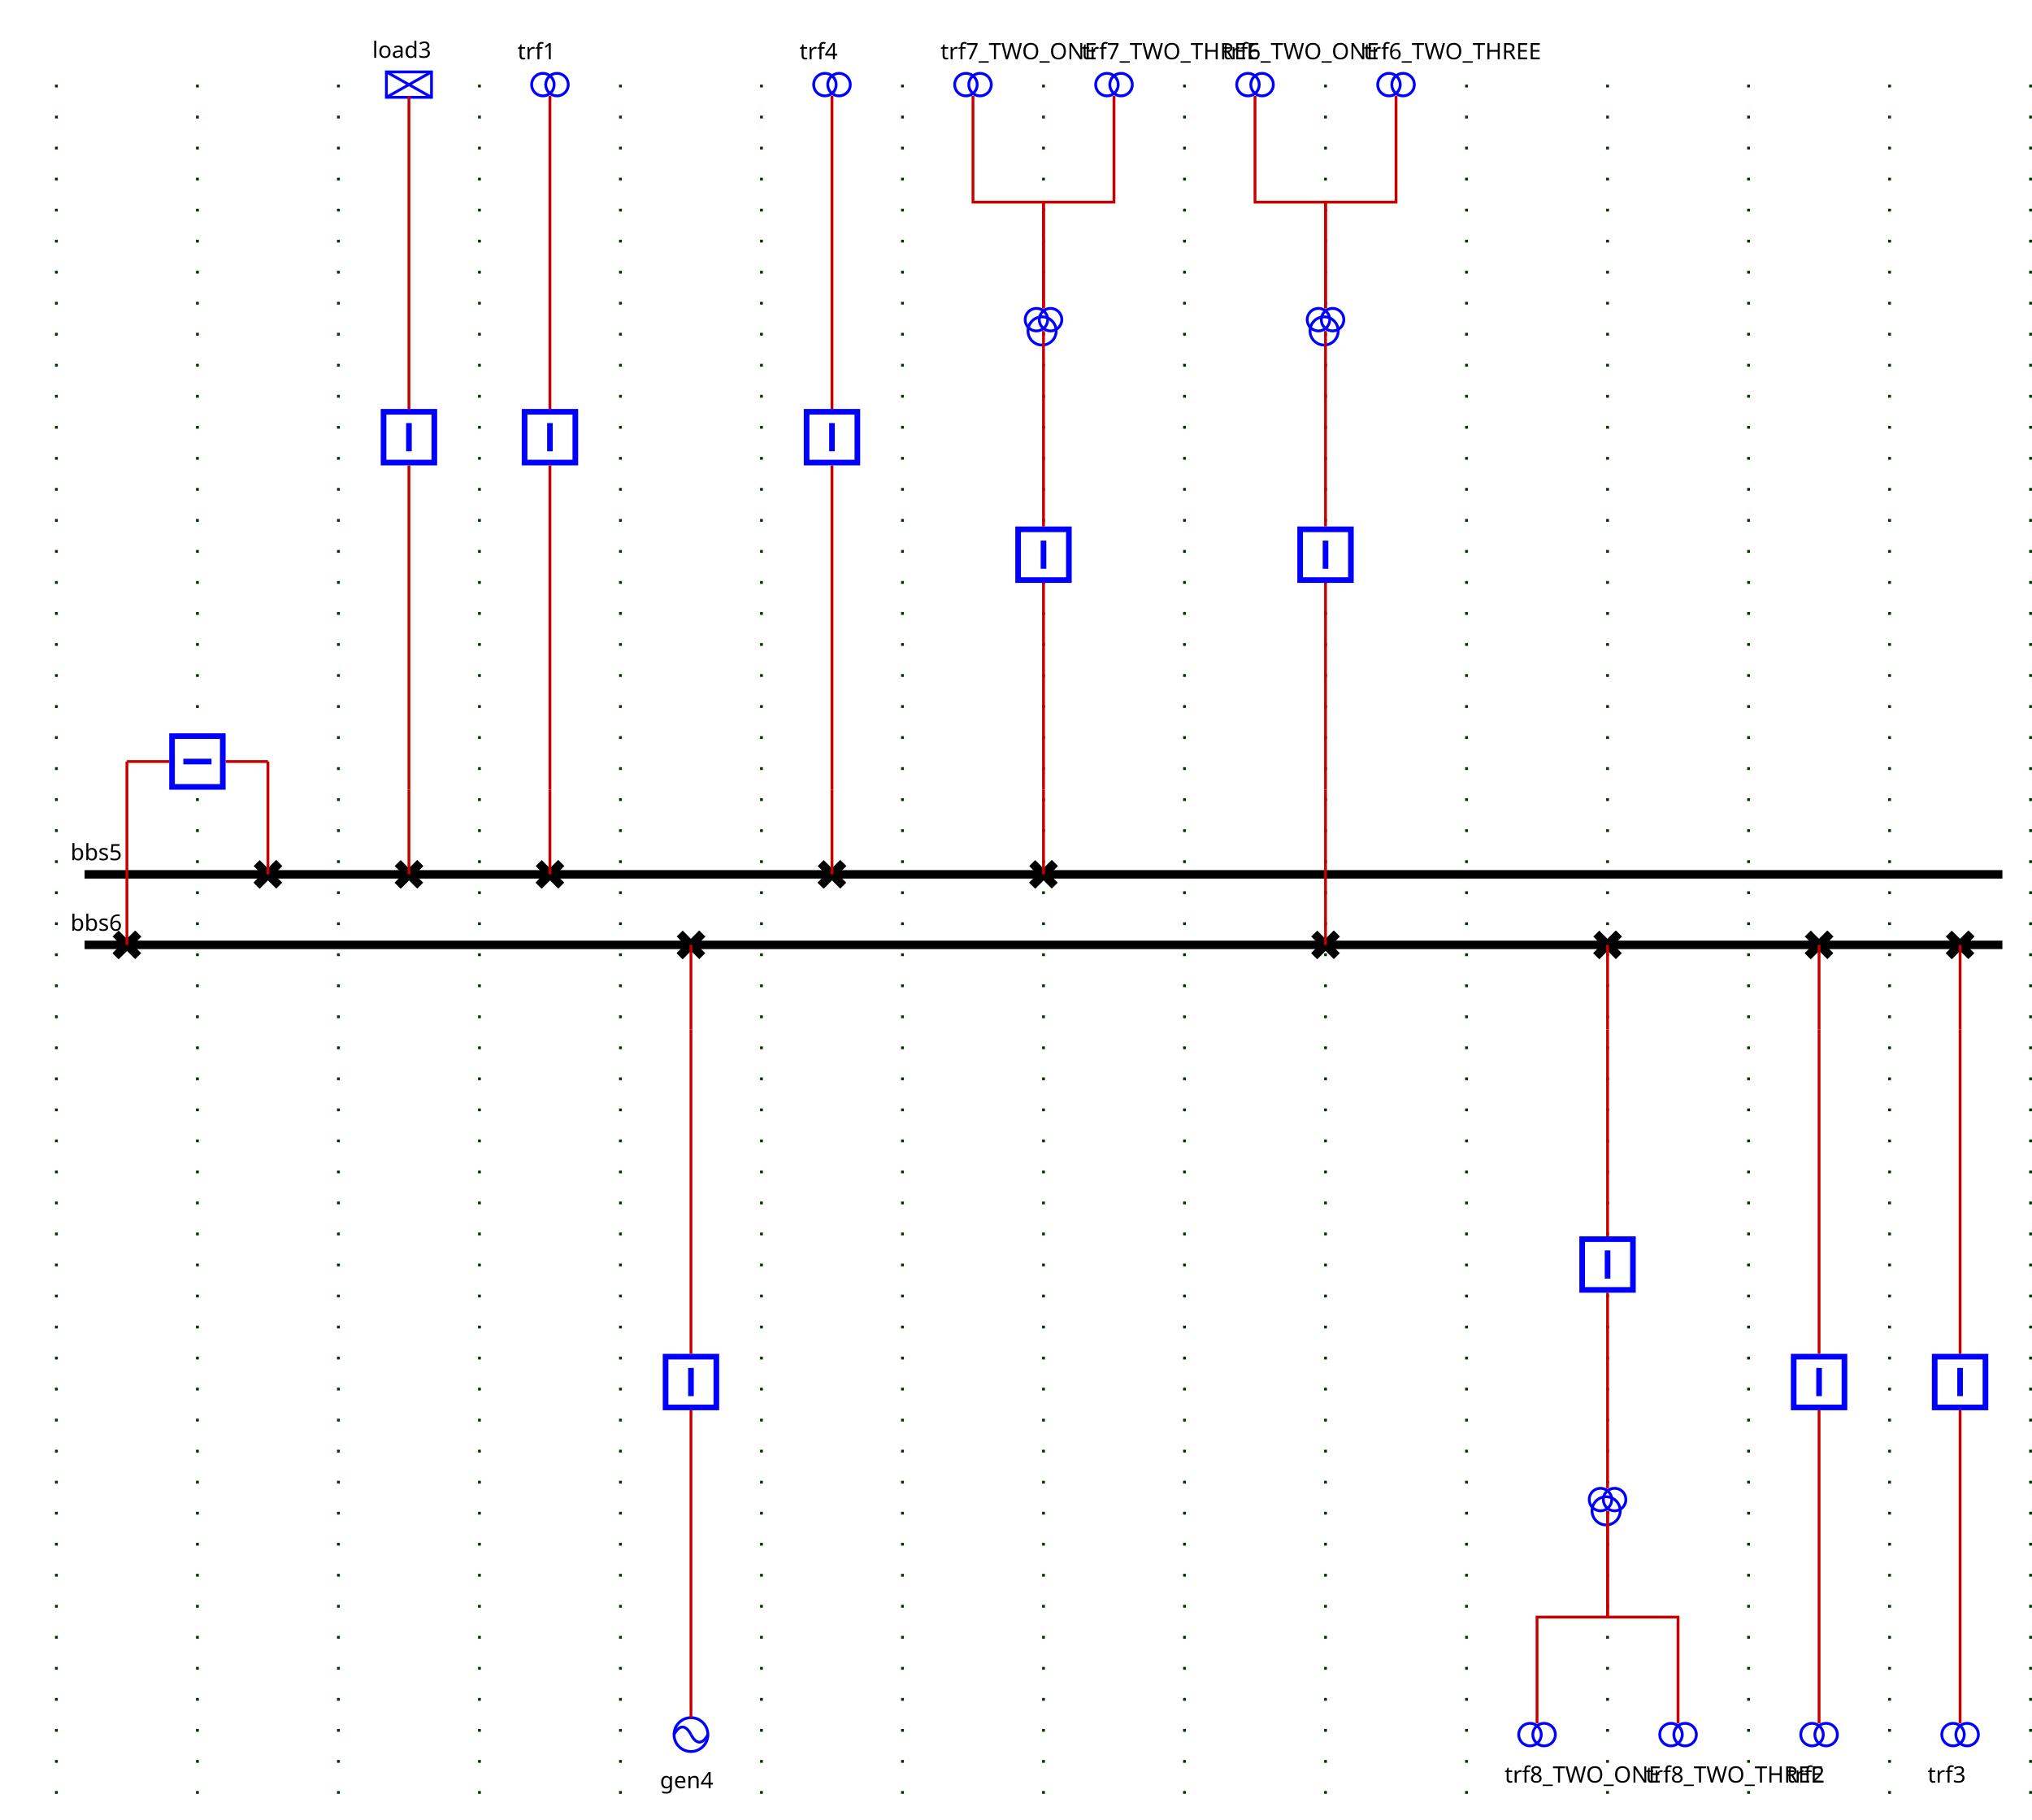
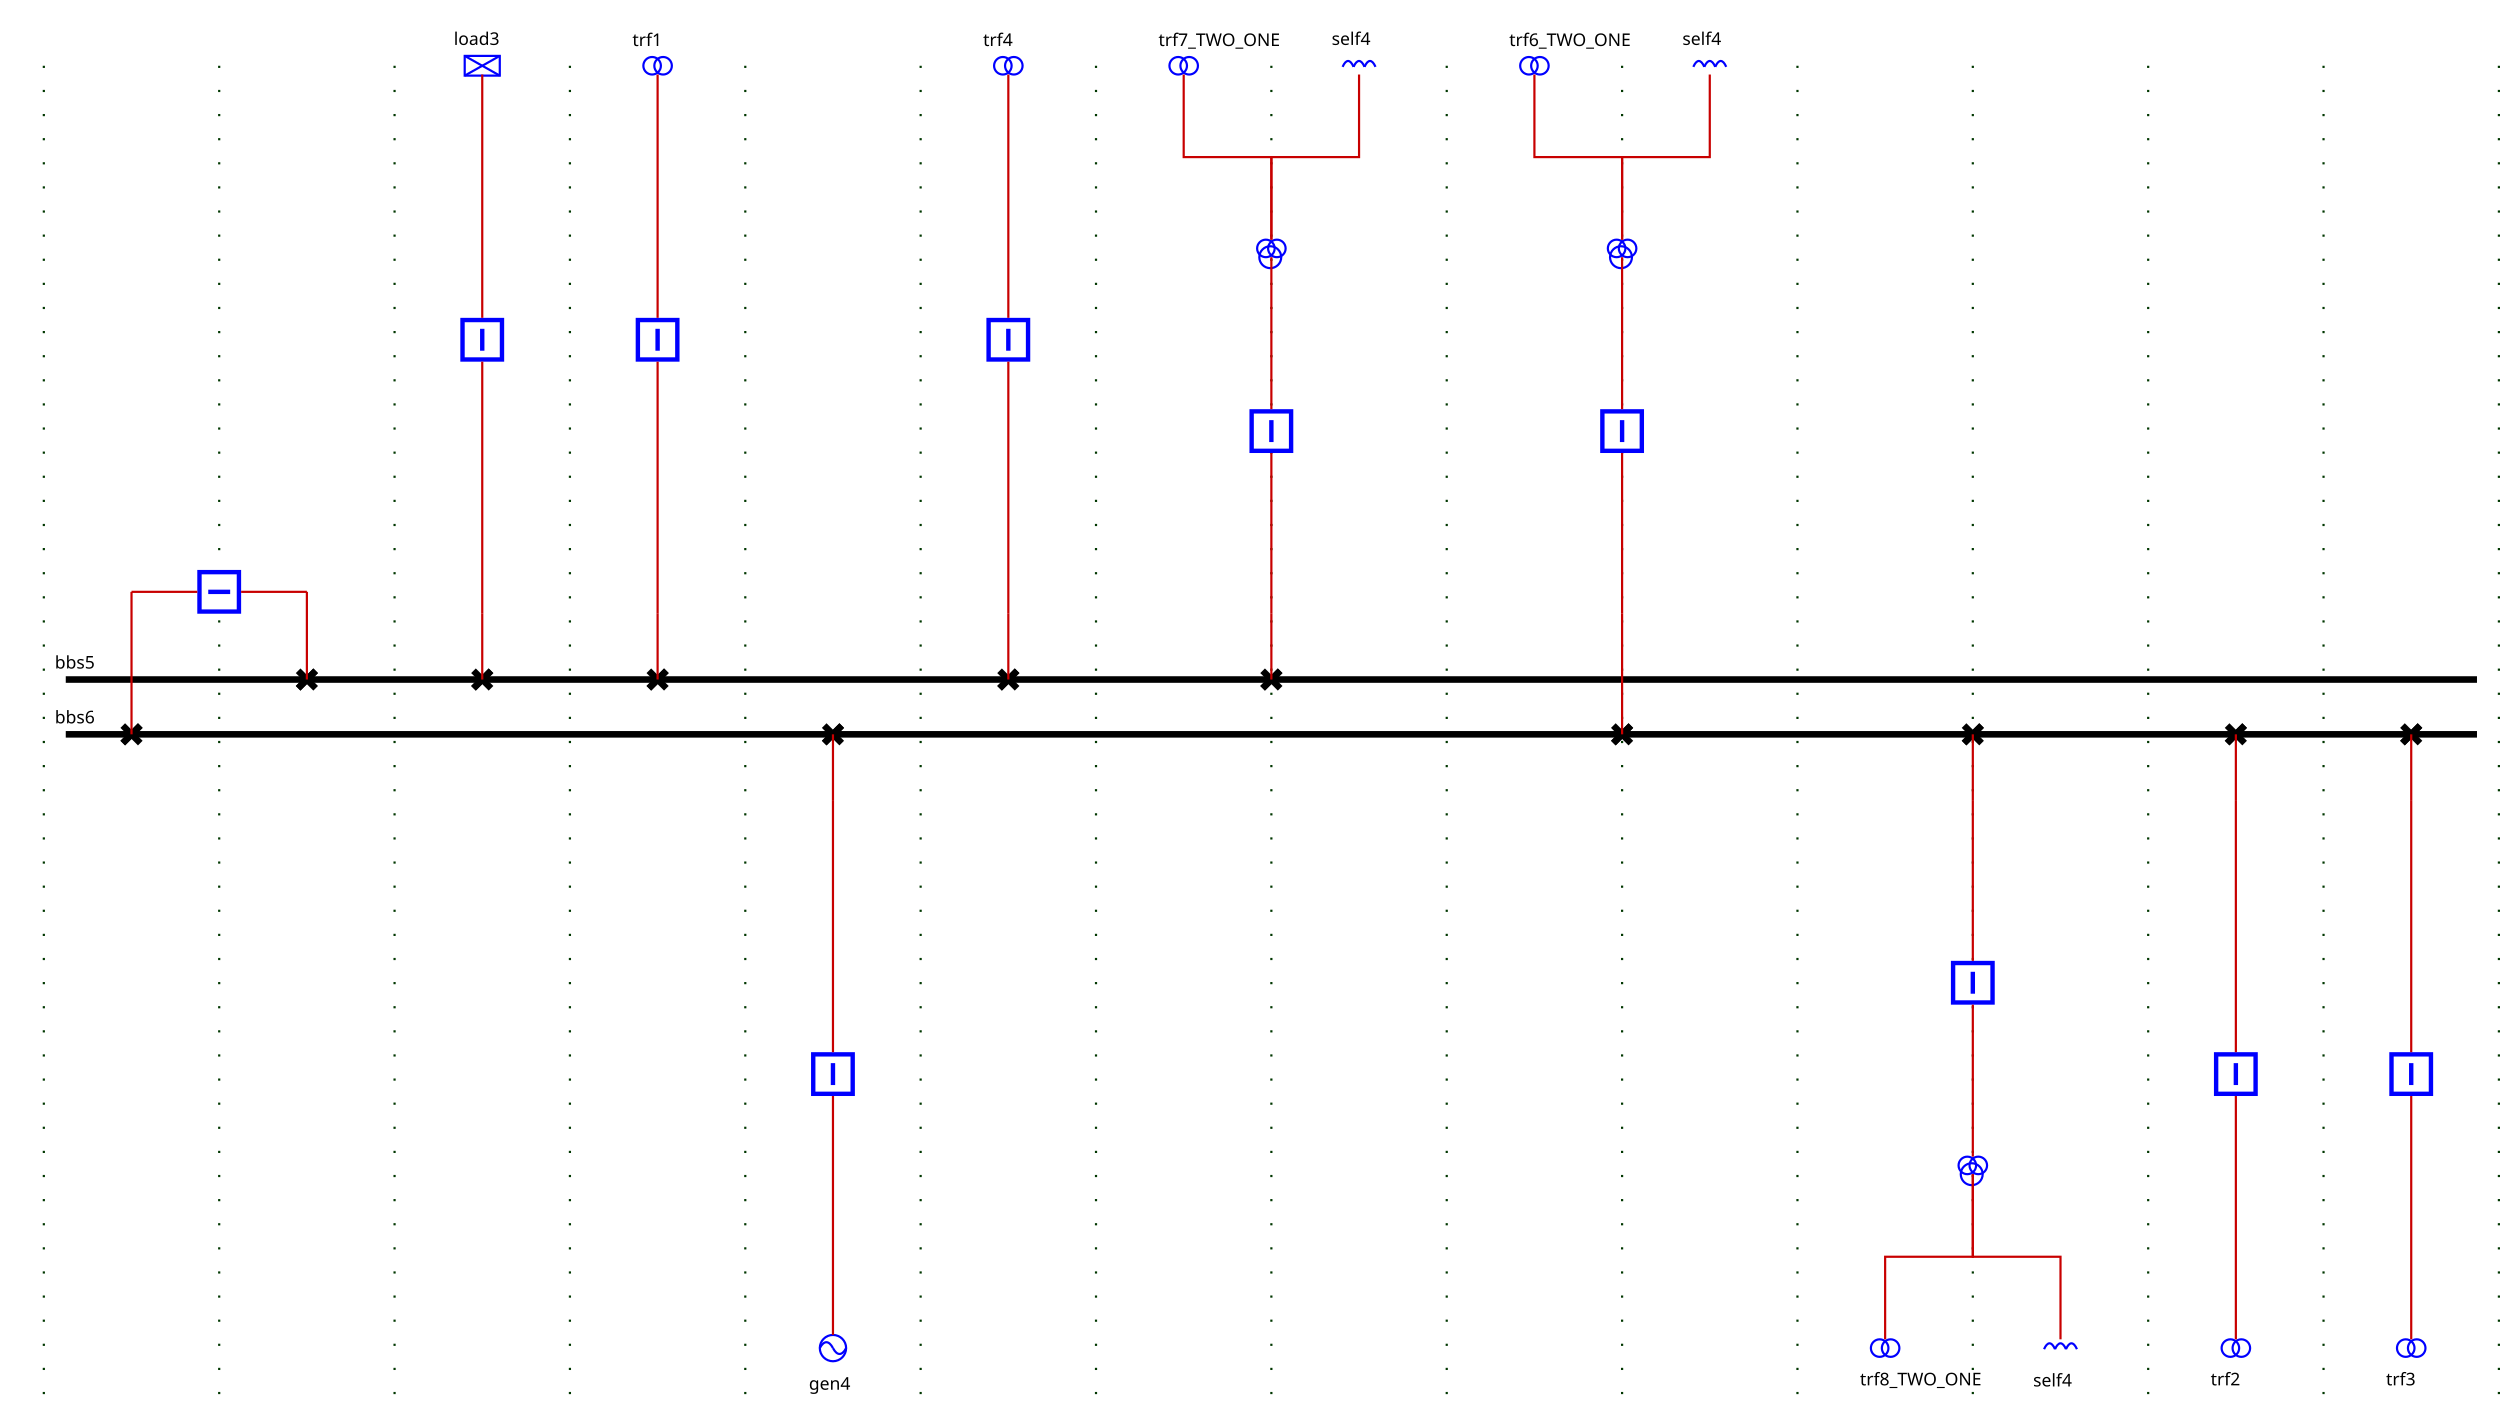
<svg xmlns="http://www.w3.org/2000/svg">
  <style>.substation-diagram {fill:rgb(255,255,255);stroke-width:1;fill-opacity:0;}.wire_vl2 {stroke:rgb(200,0,0);stroke-width:1;}.grid {stroke:rgb(0,55,0);stroke-width:1;stroke-dasharray:1,10;}.bus_vl2 {stroke:rgb(0,0,0);stroke-width:3;}.component-label {fill:black;color:black;stroke:none;fill-opacity:1;}.BUSBAR_SECTION{stroke:rgb(0,0,255);}

.BREAKER {
	stroke:rgb(0,0,255);
    stroke-width:2;
    fill-opacity:1;
}

.DISCONNECTOR {
    stroke:rgb(0,0,0);
    stroke-width:3
}
.GENERATOR{stroke:rgb(0,0,255);}
.LINE{stroke:rgb(0,0,255);}
.LOAD{stroke:rgb(0,0,255);}
.LOAD_BREAK_SWITCH{stroke:rgb(0,0,255);}
.NODE {stroke:rgb(0,0,0);fill:rgb(0,0,0);fill-opacity:1;}
.CAPACITOR{stroke:rgb(0,0,255);}
.INDUCTOR{stroke:rgb(0,0,255);}
.STATIC_VAR_COMPENSATOR{stroke:rgb(0,0,255);}
#path5227 { stroke-width:0.4; stroke-linecap:butt;stroke-linejoin:miter;stroke-miterlimit:1.4;}
#path5229 {stroke-width:0.4;stroke-linecap:butt;stroke-linejoin:miter;stroke-miterlimit:4;}
#path5231 {stroke-width:0.4;stroke-linecap:butt;stroke-linejoin:miter;stroke-miterlimit:4;}
.TWO_WINDINGS_TRANSFORMER{stroke:rgb(0,0,255);}
.THREE_WINDINGS_TRANSFORMER{stroke:rgb(0,0,255);}
.VSC_CONVERTER_STATION {stroke:rgb(0,0,255);font-size:7.431px;line-height:1.25;font-family:sans-serif;-inkscape-font-specification:'sans-serif, Normal';font-variant-ligatures:normal;font-variant-caps:normal;font-variant-numeric:normal;font-feature-settings:normal;text-align:start;letter-spacing:0px;word-spacing:0px;writing-mode:lr-tb;text-anchor:start;stroke-miterlimit:4;}
.DANGLING_LINE {stroke:rgb(0,0,0);stroke-width:2;}
.PHASE_SHIFT_TRANSFORMER {stroke:rgb(0,0,255);stroke-linecap:butt;stroke-linejoin:miter;stroke-miterlimit:4;}
.dscpl1 .open { visibility: hidden;}.dscpl1 .closed { visibility: visible;}.ddcpl1 .open { visibility: hidden;}.ddcpl1 .closed { visibility: visible;}.dscpl2 .open { visibility: hidden;}.dscpl2 .closed { visibility: visible;}.dload3 .open { visibility: hidden;}.dload3 .closed { visibility: visible;}.bload3 .open { visibility: hidden;}.bload3 .closed { visibility: visible;}.dgen4 .open { visibility: hidden;}.dgen4 .closed { visibility: visible;}.bgen4 .open { visibility: hidden;}.bgen4 .closed { visibility: visible;}.dtrf21 .open { visibility: hidden;}.dtrf21 .closed { visibility: visible;}.btrf21 .open { visibility: hidden;}.btrf21 .closed { visibility: visible;}.dtrf22 .open { visibility: hidden;}.dtrf22 .closed { visibility: visible;}.btrf22 .open { visibility: hidden;}.btrf22 .closed { visibility: visible;}.dtrf23 .open { visibility: hidden;}.dtrf23 .closed { visibility: visible;}.btrf23 .open { visibility: hidden;}.btrf23 .closed { visibility: visible;}.dtrf24 .open { visibility: hidden;}.dtrf24 .closed { visibility: visible;}.btrf24 .open { visibility: hidden;}.btrf24 .closed { visibility: visible;}.dtrf26 .open { visibility: hidden;}.dtrf26 .closed { visibility: visible;}.btrf26 .open { visibility: hidden;}.btrf26 .closed { visibility: visible;}.dtrf27 .open { visibility: hidden;}.dtrf27 .closed { visibility: visible;}.btrf27 .open { visibility: hidden;}.btrf27 .closed { visibility: visible;}.dtrf28 .open { visibility: hidden;}.dtrf28 .closed { visibility: visible;}.btrf28 .open { visibility: hidden;}.btrf28 .closed { visibility: visible;}</style>
  <g class="substation-diagram">
    <g id="GRID_vl2">
      <line y2="590.0" x1="0.0" class="grid" x2="0.0" transform="translate(20.0,50.0)" y1="-20.0" />
-       <line y2="590.0" x1="50.0" class="grid" x2="50.0" transform="translate(20.0,50.0)" y1="-20.0" />
-       <line y2="590.0" x1="100.0" class="grid" x2="100.0" transform="translate(20.0,50.0)" y1="-20.0" />
-       <line y2="590.0" x1="150.0" class="grid" x2="150.0" transform="translate(20.0,50.0)" y1="-20.0" />
-       <line y2="590.0" x1="200.0" class="grid" x2="200.0" transform="translate(20.0,50.0)" y1="-20.0" />
-       <line y2="590.0" x1="250.0" class="grid" x2="250.0" transform="translate(20.0,50.0)" y1="-20.0" />
-       <line y2="590.0" x1="300.0" class="grid" x2="300.0" transform="translate(20.0,50.0)" y1="-20.0" />
-       <line y2="590.0" x1="350.0" class="grid" x2="350.0" transform="translate(20.0,50.0)" y1="-20.0" />
+       <line y2="590.0" x1="80.0" class="grid" x2="80.0" transform="translate(20.0,50.0)" y1="-20.0" />
+       <line y2="590.0" x1="160.0" class="grid" x2="160.0" transform="translate(20.0,50.0)" y1="-20.0" />
+       <line y2="590.0" x1="240.0" class="grid" x2="240.0" transform="translate(20.0,50.0)" y1="-20.0" />
+       <line y2="590.0" x1="320.0" class="grid" x2="320.0" transform="translate(20.0,50.0)" y1="-20.0" />
      <line y2="590.0" x1="400.0" class="grid" x2="400.0" transform="translate(20.0,50.0)" y1="-20.0" />
-       <line y2="590.0" x1="450.0" class="grid" x2="450.0" transform="translate(20.0,50.0)" y1="-20.0" />
-       <line y2="590.0" x1="500.0" class="grid" x2="500.0" transform="translate(20.0,50.0)" y1="-20.0" />
-       <line y2="590.0" x1="550.0" class="grid" x2="550.0" transform="translate(20.0,50.0)" y1="-20.0" />
-       <line y2="590.0" x1="600.0" class="grid" x2="600.0" transform="translate(20.0,50.0)" y1="-20.0" />
-       <line y2="590.0" x1="650.0" class="grid" x2="650.0" transform="translate(20.0,50.0)" y1="-20.0" />
-       <line y2="590.0" x1="700.0" class="grid" x2="700.0" transform="translate(20.0,50.0)" y1="-20.0" />
+       <line y2="590.0" x1="480.0" class="grid" x2="480.0" transform="translate(20.0,50.0)" y1="-20.0" />
+       <line y2="590.0" x1="560.0" class="grid" x2="560.0" transform="translate(20.0,50.0)" y1="-20.0" />
+       <line y2="590.0" x1="640.0" class="grid" x2="640.0" transform="translate(20.0,50.0)" y1="-20.0" />
+       <line y2="590.0" x1="720.0" class="grid" x2="720.0" transform="translate(20.0,50.0)" y1="-20.0" />
+       <line y2="590.0" x1="800.0" class="grid" x2="800.0" transform="translate(20.0,50.0)" y1="-20.0" />
+       <line y2="590.0" x1="880.0" class="grid" x2="880.0" transform="translate(20.0,50.0)" y1="-20.0" />
+       <line y2="590.0" x1="960.0" class="grid" x2="960.0" transform="translate(20.0,50.0)" y1="-20.0" />
+       <line y2="590.0" x1="1040.0" class="grid" x2="1040.0" transform="translate(20.0,50.0)" y1="-20.0" />
+       <line y2="590.0" x1="1120.0" class="grid" x2="1120.0" transform="translate(20.0,50.0)" y1="-20.0" />
    </g>
    <g class="substation-diagram BUSBAR_SECTION bbs5" id="bbs5" transform="translate(30.0,310.0)">
-       <line y2="0" x1="0" class="bus_vl2" x2="680.0" y1="0" />
+       <line y2="0" x1="0" class="bus_vl2" x2="1100.0" y1="0" />
      <text x="-5.0" font-size="8" y="-5.0" class="component-label" font-family="Verdana" transform="rotate(0,0,0)">bbs5</text>
    </g>
    <g class="substation-diagram BUSBAR_SECTION bbs6" id="bbs6" transform="translate(30.0,335.0)">
-       <line y2="0" x1="0" class="bus_vl2" x2="680.0" y1="0" />
+       <line y2="0" x1="0" class="bus_vl2" x2="1100.0" y1="0" />
      <text x="-5.0" font-size="8" y="-5.0" class="component-label" font-family="Verdana" transform="rotate(0,0,0)">bbs6</text>
    </g>
-     <g class="substation-diagram LOAD load3" id="load3" transform="translate(137.0,25.5)">
+     <g class="substation-diagram LOAD load3" id="load3" transform="translate(212.0,25.5)">
      <rect height="9" width="16" />
      <line y2="9" x1="0" x2="16" y1="0" />
      <line y2="9" x1="16" x2="0" y1="0" />
      <text x="-5.0" font-size="8" y="-5.0" class="component-label" font-family="Verdana" transform="rotate(0,0,0)">load3</text>
    </g>
-     <g class="substation-diagram GENERATOR gen4" id="gen4" transform="translate(239.0,609.0)">
+     <g class="substation-diagram GENERATOR gen4" id="gen4" transform="translate(374.0,609.0)">
      <circle r="6" cx="6" cy="6" />
      <path d="M6,6 A 6 20 0 0 0 0,6" />
      <path d="M6,6 A 6 20 0 0 0 12,6" />
      <text x="-5.0" font-size="8" y="25.0" class="component-label" font-family="Verdana" transform="rotate(0,0,0)">gen4</text>
    </g>
-     <g class="substation-diagram TWO_WINDINGS_TRANSFORMER trf1_TWO" id="trf1_TWO" transform="translate(188.5,26.0)">
+     <g class="substation-diagram TWO_WINDINGS_TRANSFORMER trf1_TWO" id="trf1_TWO" transform="translate(293.5,26.0)">
      <circle r="4" cx="4" cy="4" />
      <circle r="4" cx="9" cy="4" />
      <text x="-5.0" font-size="8" y="-5.0" class="component-label" font-family="Verdana" transform="rotate(0,0,0)">trf1</text>
    </g>
-     <g class="substation-diagram TWO_WINDINGS_TRANSFORMER trf2_TWO" id="trf2_TWO" transform="translate(638.5,611.0)">
+     <g class="substation-diagram TWO_WINDINGS_TRANSFORMER trf2_TWO" id="trf2_TWO" transform="translate(1013.5,611.0)">
      <circle r="4" cx="4" cy="4" />
      <circle r="4" cx="9" cy="4" />
      <text x="-5.0" font-size="8" y="21.0" class="component-label" font-family="Verdana" transform="rotate(0,0,0)">trf2</text>
    </g>
-     <g class="substation-diagram TWO_WINDINGS_TRANSFORMER trf3_TWO" id="trf3_TWO" transform="translate(688.5,611.0)">
+     <g class="substation-diagram TWO_WINDINGS_TRANSFORMER trf3_TWO" id="trf3_TWO" transform="translate(1093.5,611.0)">
      <circle r="4" cx="4" cy="4" />
      <circle r="4" cx="9" cy="4" />
      <text x="-5.0" font-size="8" y="21.0" class="component-label" font-family="Verdana" transform="rotate(0,0,0)">trf3</text>
    </g>
-     <g class="substation-diagram TWO_WINDINGS_TRANSFORMER trf4_TWO" id="trf4_TWO" transform="translate(288.5,26.0)">
+     <g class="substation-diagram TWO_WINDINGS_TRANSFORMER trf4_TWO" id="trf4_TWO" transform="translate(453.5,26.0)">
      <circle r="4" cx="4" cy="4" />
      <circle r="4" cx="9" cy="4" />
      <text x="-5.0" font-size="8" y="-5.0" class="component-label" font-family="Verdana" transform="rotate(0,0,0)">trf4</text>
    </g>
-     <g class="substation-diagram DISCONNECTOR dscpl1" id="dscpl1" transform="translate(91.0,306.0)">
-       <g id="closed">
-         <line y2="8" x1="0" x2="8" y1="0" />
-         <line y2="8" x1="8" x2="0" y1="0" />
-       </g>
-       <g id="open">
-         <line y2="8" x1="8" x2="0" y1="0" />
-       </g>
-     </g>
-     <g class="substation-diagram BREAKER ddcpl1" id="ddcpl1" transform="matrix(0.0,1.0,-1.0,0.0,80.0,260.0)">
-       <g class="closed" id="closed">
-         <rect x="1" width="18" y="1" height="18" />
-         <line y2="15" x1="10" x2="10" y1="5" />
-       </g>
-       <g class="open" id="open">
-         <rect x="1" width="18" y="1" height="18" />
-         <line y2="10" x1="5" x2="15" y1="10" />
-       </g>
-     </g>
-     <g class="substation-diagram DISCONNECTOR dscpl2" id="dscpl2" transform="translate(41.0,331.0)">
-       <g id="closed">
-         <line y2="8" x1="0" x2="8" y1="0" />
-         <line y2="8" x1="8" x2="0" y1="0" />
-       </g>
-       <g id="open">
-         <line y2="8" x1="8" x2="0" y1="0" />
-       </g>
-     </g>
-     <g class="substation-diagram DISCONNECTOR dload3" id="dload3" transform="translate(141.0,306.0)">
-       <g id="closed">
-         <line y2="8" x1="0" x2="8" y1="0" />
-         <line y2="8" x1="8" x2="0" y1="0" />
-       </g>
-       <g id="open">
-         <line y2="8" x1="8" x2="0" y1="0" />
-       </g>
-     </g>
-     <g class="substation-diagram BREAKER bload3" id="bload3" transform="translate(135.0,145.0)">
-       <g class="closed" id="closed">
-         <rect x="1" width="18" y="1" height="18" />
-         <line y2="15" x1="10" x2="10" y1="5" />
-       </g>
-       <g class="open" id="open">
-         <rect x="1" width="18" y="1" height="18" />
-         <line y2="10" x1="5" x2="15" y1="10" />
-       </g>
-     </g>
-     <g class="substation-diagram DISCONNECTOR dgen4" id="dgen4" transform="translate(241.0,331.0)">
-       <g id="closed">
-         <line y2="8" x1="0" x2="8" y1="0" />
-         <line y2="8" x1="8" x2="0" y1="0" />
-       </g>
-       <g id="open">
-         <line y2="8" x1="8" x2="0" y1="0" />
-       </g>
-     </g>
-     <g class="substation-diagram BREAKER bgen4" id="bgen4" transform="translate(235.0,480.0)">
-       <g class="closed" id="closed">
-         <rect x="1" width="18" y="1" height="18" />
-         <line y2="15" x1="10" x2="10" y1="5" />
-       </g>
-       <g class="open" id="open">
-         <rect x="1" width="18" y="1" height="18" />
-         <line y2="10" x1="5" x2="15" y1="10" />
-       </g>
-     </g>
-     <g class="substation-diagram DISCONNECTOR dtrf21" id="dtrf21" transform="translate(191.0,306.0)">
-       <g id="closed">
-         <line y2="8" x1="0" x2="8" y1="0" />
-         <line y2="8" x1="8" x2="0" y1="0" />
-       </g>
-       <g id="open">
-         <line y2="8" x1="8" x2="0" y1="0" />
-       </g>
-     </g>
-     <g class="substation-diagram BREAKER btrf21" id="btrf21" transform="translate(185.0,145.0)">
-       <g class="closed" id="closed">
-         <rect x="1" width="18" y="1" height="18" />
-         <line y2="15" x1="10" x2="10" y1="5" />
-       </g>
-       <g class="open" id="open">
-         <rect x="1" width="18" y="1" height="18" />
-         <line y2="10" x1="5" x2="15" y1="10" />
-       </g>
-     </g>
-     <g class="substation-diagram DISCONNECTOR dtrf22" id="dtrf22" transform="translate(641.0,331.0)">
-       <g id="closed">
-         <line y2="8" x1="0" x2="8" y1="0" />
-         <line y2="8" x1="8" x2="0" y1="0" />
-       </g>
-       <g id="open">
-         <line y2="8" x1="8" x2="0" y1="0" />
-       </g>
-     </g>
-     <g class="substation-diagram BREAKER btrf22" id="btrf22" transform="translate(635.0,480.0)">
-       <g class="closed" id="closed">
-         <rect x="1" width="18" y="1" height="18" />
-         <line y2="15" x1="10" x2="10" y1="5" />
-       </g>
-       <g class="open" id="open">
-         <rect x="1" width="18" y="1" height="18" />
-         <line y2="10" x1="5" x2="15" y1="10" />
-       </g>
-     </g>
-     <g class="substation-diagram DISCONNECTOR dtrf23" id="dtrf23" transform="translate(691.0,331.0)">
-       <g id="closed">
-         <line y2="8" x1="0" x2="8" y1="0" />
-         <line y2="8" x1="8" x2="0" y1="0" />
-       </g>
-       <g id="open">
-         <line y2="8" x1="8" x2="0" y1="0" />
-       </g>
-     </g>
-     <g class="substation-diagram BREAKER btrf23" id="btrf23" transform="translate(685.0,480.0)">
-       <g class="closed" id="closed">
-         <rect x="1" width="18" y="1" height="18" />
-         <line y2="15" x1="10" x2="10" y1="5" />
-       </g>
-       <g class="open" id="open">
-         <rect x="1" width="18" y="1" height="18" />
-         <line y2="10" x1="5" x2="15" y1="10" />
-       </g>
-     </g>
-     <g class="substation-diagram DISCONNECTOR dtrf24" id="dtrf24" transform="translate(291.0,306.0)">
-       <g id="closed">
-         <line y2="8" x1="0" x2="8" y1="0" />
-         <line y2="8" x1="8" x2="0" y1="0" />
-       </g>
-       <g id="open">
-         <line y2="8" x1="8" x2="0" y1="0" />
-       </g>
-     </g>
-     <g class="substation-diagram BREAKER btrf24" id="btrf24" transform="translate(285.0,145.0)">
-       <g class="closed" id="closed">
-         <rect x="1" width="18" y="1" height="18" />
-         <line y2="15" x1="10" x2="10" y1="5" />
-       </g>
-       <g class="open" id="open">
-         <rect x="1" width="18" y="1" height="18" />
-         <line y2="10" x1="5" x2="15" y1="10" />
-       </g>
-     </g>
-     <g class="substation-diagram DISCONNECTOR dtrf26" id="dtrf26" transform="translate(466.0,331.0)">
-       <g id="closed">
-         <line y2="8" x1="0" x2="8" y1="0" />
-         <line y2="8" x1="8" x2="0" y1="0" />
-       </g>
-       <g id="open">
-         <line y2="8" x1="8" x2="0" y1="0" />
-       </g>
-     </g>
-     <g class="substation-diagram BREAKER btrf26" id="btrf26" transform="translate(460.0,186.6667)">
-       <g class="closed" id="closed">
-         <rect x="1" width="18" y="1" height="18" />
-         <line y2="15" x1="10" x2="10" y1="5" />
-       </g>
-       <g class="open" id="open">
-         <rect x="1" width="18" y="1" height="18" />
-         <line y2="10" x1="5" x2="15" y1="10" />
-       </g>
-     </g>
-     <g class="substation-diagram DISCONNECTOR dtrf27" id="dtrf27" transform="translate(366.0,306.0)">
-       <g id="closed">
-         <line y2="8" x1="0" x2="8" y1="0" />
-         <line y2="8" x1="8" x2="0" y1="0" />
-       </g>
-       <g id="open">
-         <line y2="8" x1="8" x2="0" y1="0" />
-       </g>
-     </g>
-     <g class="substation-diagram BREAKER btrf27" id="btrf27" transform="translate(360.0,186.6667)">
-       <g class="closed" id="closed">
-         <rect x="1" width="18" y="1" height="18" />
-         <line y2="15" x1="10" x2="10" y1="5" />
-       </g>
-       <g class="open" id="open">
-         <rect x="1" width="18" y="1" height="18" />
-         <line y2="10" x1="5" x2="15" y1="10" />
-       </g>
-     </g>
-     <g class="substation-diagram DISCONNECTOR dtrf28" id="dtrf28" transform="translate(566.0,331.0)">
-       <g id="closed">
-         <line y2="8" x1="0" x2="8" y1="0" />
-         <line y2="8" x1="8" x2="0" y1="0" />
-       </g>
-       <g id="open">
-         <line y2="8" x1="8" x2="0" y1="0" />
-       </g>
-     </g>
-     <g class="substation-diagram BREAKER btrf28" id="btrf28" transform="translate(560.0,438.3333)">
-       <g class="closed" id="closed">
-         <rect x="1" width="18" y="1" height="18" />
-         <line y2="15" x1="10" x2="10" y1="5" />
-       </g>
-       <g class="open" id="open">
-         <rect x="1" width="18" y="1" height="18" />
-         <line y2="10" x1="5" x2="15" y1="10" />
-       </g>
-     </g>
-     <g class="substation-diagram THREE_WINDINGS_TRANSFORMER FICT_vl2_trf62_fictif" id="FICT_vl2_trf62_fictif" transform="translate(463.5,109.3333)">
+     <g class="substation-diagram DISCONNECTOR dscpl1" id="dscpl1" transform="translate(136.0,306.0)">
+       <g id="closed">
+         <line y2="8" x1="0" x2="8" y1="0" />
+         <line y2="8" x1="8" x2="0" y1="0" />
+       </g>
+       <g id="open">
+         <line y2="8" x1="8" x2="0" y1="0" />
+       </g>
+     </g>
+     <g class="substation-diagram BREAKER ddcpl1" id="ddcpl1" transform="matrix(0.0,1.0,-1.0,0.0,110.0,260.0)">
+       <g class="closed" id="closed">
+         <rect x="1" width="18" y="1" height="18" />
+         <line y2="15" x1="10" x2="10" y1="5" />
+       </g>
+       <g class="open" id="open">
+         <rect x="1" width="18" y="1" height="18" />
+         <line y2="10" x1="5" x2="15" y1="10" />
+       </g>
+     </g>
+     <g class="substation-diagram DISCONNECTOR dscpl2" id="dscpl2" transform="translate(56.0,331.0)">
+       <g id="closed">
+         <line y2="8" x1="0" x2="8" y1="0" />
+         <line y2="8" x1="8" x2="0" y1="0" />
+       </g>
+       <g id="open">
+         <line y2="8" x1="8" x2="0" y1="0" />
+       </g>
+     </g>
+     <g class="substation-diagram DISCONNECTOR dload3" id="dload3" transform="translate(216.0,306.0)">
+       <g id="closed">
+         <line y2="8" x1="0" x2="8" y1="0" />
+         <line y2="8" x1="8" x2="0" y1="0" />
+       </g>
+       <g id="open">
+         <line y2="8" x1="8" x2="0" y1="0" />
+       </g>
+     </g>
+     <g class="substation-diagram BREAKER bload3" id="bload3" transform="translate(210.0,145.0)">
+       <g class="closed" id="closed">
+         <rect x="1" width="18" y="1" height="18" />
+         <line y2="15" x1="10" x2="10" y1="5" />
+       </g>
+       <g class="open" id="open">
+         <rect x="1" width="18" y="1" height="18" />
+         <line y2="10" x1="5" x2="15" y1="10" />
+       </g>
+     </g>
+     <g class="substation-diagram DISCONNECTOR dgen4" id="dgen4" transform="translate(376.0,331.0)">
+       <g id="closed">
+         <line y2="8" x1="0" x2="8" y1="0" />
+         <line y2="8" x1="8" x2="0" y1="0" />
+       </g>
+       <g id="open">
+         <line y2="8" x1="8" x2="0" y1="0" />
+       </g>
+     </g>
+     <g class="substation-diagram BREAKER bgen4" id="bgen4" transform="translate(370.0,480.0)">
+       <g class="closed" id="closed">
+         <rect x="1" width="18" y="1" height="18" />
+         <line y2="15" x1="10" x2="10" y1="5" />
+       </g>
+       <g class="open" id="open">
+         <rect x="1" width="18" y="1" height="18" />
+         <line y2="10" x1="5" x2="15" y1="10" />
+       </g>
+     </g>
+     <g class="substation-diagram DISCONNECTOR dtrf21" id="dtrf21" transform="translate(296.0,306.0)">
+       <g id="closed">
+         <line y2="8" x1="0" x2="8" y1="0" />
+         <line y2="8" x1="8" x2="0" y1="0" />
+       </g>
+       <g id="open">
+         <line y2="8" x1="8" x2="0" y1="0" />
+       </g>
+     </g>
+     <g class="substation-diagram BREAKER btrf21" id="btrf21" transform="translate(290.0,145.0)">
+       <g class="closed" id="closed">
+         <rect x="1" width="18" y="1" height="18" />
+         <line y2="15" x1="10" x2="10" y1="5" />
+       </g>
+       <g class="open" id="open">
+         <rect x="1" width="18" y="1" height="18" />
+         <line y2="10" x1="5" x2="15" y1="10" />
+       </g>
+     </g>
+     <g class="substation-diagram DISCONNECTOR dtrf22" id="dtrf22" transform="translate(1016.0,331.0)">
+       <g id="closed">
+         <line y2="8" x1="0" x2="8" y1="0" />
+         <line y2="8" x1="8" x2="0" y1="0" />
+       </g>
+       <g id="open">
+         <line y2="8" x1="8" x2="0" y1="0" />
+       </g>
+     </g>
+     <g class="substation-diagram BREAKER btrf22" id="btrf22" transform="translate(1010.0,480.0)">
+       <g class="closed" id="closed">
+         <rect x="1" width="18" y="1" height="18" />
+         <line y2="15" x1="10" x2="10" y1="5" />
+       </g>
+       <g class="open" id="open">
+         <rect x="1" width="18" y="1" height="18" />
+         <line y2="10" x1="5" x2="15" y1="10" />
+       </g>
+     </g>
+     <g class="substation-diagram DISCONNECTOR dtrf23" id="dtrf23" transform="translate(1096.0,331.0)">
+       <g id="closed">
+         <line y2="8" x1="0" x2="8" y1="0" />
+         <line y2="8" x1="8" x2="0" y1="0" />
+       </g>
+       <g id="open">
+         <line y2="8" x1="8" x2="0" y1="0" />
+       </g>
+     </g>
+     <g class="substation-diagram BREAKER btrf23" id="btrf23" transform="translate(1090.0,480.0)">
+       <g class="closed" id="closed">
+         <rect x="1" width="18" y="1" height="18" />
+         <line y2="15" x1="10" x2="10" y1="5" />
+       </g>
+       <g class="open" id="open">
+         <rect x="1" width="18" y="1" height="18" />
+         <line y2="10" x1="5" x2="15" y1="10" />
+       </g>
+     </g>
+     <g class="substation-diagram DISCONNECTOR dtrf24" id="dtrf24" transform="translate(456.0,306.0)">
+       <g id="closed">
+         <line y2="8" x1="0" x2="8" y1="0" />
+         <line y2="8" x1="8" x2="0" y1="0" />
+       </g>
+       <g id="open">
+         <line y2="8" x1="8" x2="0" y1="0" />
+       </g>
+     </g>
+     <g class="substation-diagram BREAKER btrf24" id="btrf24" transform="translate(450.0,145.0)">
+       <g class="closed" id="closed">
+         <rect x="1" width="18" y="1" height="18" />
+         <line y2="15" x1="10" x2="10" y1="5" />
+       </g>
+       <g class="open" id="open">
+         <rect x="1" width="18" y="1" height="18" />
+         <line y2="10" x1="5" x2="15" y1="10" />
+       </g>
+     </g>
+     <g class="substation-diagram DISCONNECTOR dtrf26" id="dtrf26" transform="translate(736.0,331.0)">
+       <g id="closed">
+         <line y2="8" x1="0" x2="8" y1="0" />
+         <line y2="8" x1="8" x2="0" y1="0" />
+       </g>
+       <g id="open">
+         <line y2="8" x1="8" x2="0" y1="0" />
+       </g>
+     </g>
+     <g class="substation-diagram BREAKER btrf26" id="btrf26" transform="translate(730.0,186.6667)">
+       <g class="closed" id="closed">
+         <rect x="1" width="18" y="1" height="18" />
+         <line y2="15" x1="10" x2="10" y1="5" />
+       </g>
+       <g class="open" id="open">
+         <rect x="1" width="18" y="1" height="18" />
+         <line y2="10" x1="5" x2="15" y1="10" />
+       </g>
+     </g>
+     <g class="substation-diagram DISCONNECTOR dtrf27" id="dtrf27" transform="translate(576.0,306.0)">
+       <g id="closed">
+         <line y2="8" x1="0" x2="8" y1="0" />
+         <line y2="8" x1="8" x2="0" y1="0" />
+       </g>
+       <g id="open">
+         <line y2="8" x1="8" x2="0" y1="0" />
+       </g>
+     </g>
+     <g class="substation-diagram BREAKER btrf27" id="btrf27" transform="translate(570.0,186.6667)">
+       <g class="closed" id="closed">
+         <rect x="1" width="18" y="1" height="18" />
+         <line y2="15" x1="10" x2="10" y1="5" />
+       </g>
+       <g class="open" id="open">
+         <rect x="1" width="18" y="1" height="18" />
+         <line y2="10" x1="5" x2="15" y1="10" />
+       </g>
+     </g>
+     <g class="substation-diagram DISCONNECTOR dtrf28" id="dtrf28" transform="translate(896.0,331.0)">
+       <g id="closed">
+         <line y2="8" x1="0" x2="8" y1="0" />
+         <line y2="8" x1="8" x2="0" y1="0" />
+       </g>
+       <g id="open">
+         <line y2="8" x1="8" x2="0" y1="0" />
+       </g>
+     </g>
+     <g class="substation-diagram BREAKER btrf28" id="btrf28" transform="translate(890.0,438.3333)">
+       <g class="closed" id="closed">
+         <rect x="1" width="18" y="1" height="18" />
+         <line y2="15" x1="10" x2="10" y1="5" />
+       </g>
+       <g class="open" id="open">
+         <rect x="1" width="18" y="1" height="18" />
+         <line y2="10" x1="5" x2="15" y1="10" />
+       </g>
+     </g>
+     <g class="substation-diagram THREE_WINDINGS_TRANSFORMER FICT_vl2_trf62_fictif" id="FICT_vl2_trf62_fictif" transform="translate(733.5,109.3333)">
      <circle r="4" cx="4" cy="4" />
      <circle r="4" cx="9" cy="4" />
      <circle r="5" cx="6" cy="8" />
    </g>
-     <g class="substation-diagram TWO_WINDINGS_TRANSFORMER trf6_TWO_ONE" id="trf6_TWO_ONE" transform="translate(438.5,26)">
+     <g class="substation-diagram TWO_WINDINGS_TRANSFORMER trf6_TWO_ONE" id="trf6_TWO_ONE" transform="translate(693.5,26)">
      <circle r="4" cx="4" cy="4" />
      <circle r="4" cx="9" cy="4" />
      <text x="-5.0" font-size="8" y="-5.0" class="component-label" font-family="Verdana" transform="rotate(0,0,0)">trf6_TWO_ONE</text>
    </g>
-     <g class="substation-diagram TWO_WINDINGS_TRANSFORMER trf6_TWO_THREE" id="trf6_TWO_THREE" transform="translate(488.5,26)">
-       <circle r="4" cx="4" cy="4" />
-       <circle r="4" cx="9" cy="4" />
-       <text x="-5.0" font-size="8" y="-5.0" class="component-label" font-family="Verdana" transform="rotate(0,0,0)">trf6_TWO_THREE</text>
-     </g>
-     <g class="substation-diagram THREE_WINDINGS_TRANSFORMER FICT_vl2_trf72_fictif" id="FICT_vl2_trf72_fictif" transform="translate(363.5,109.3333)">
+     <g class="substation-diagram INDUCTOR self4" id="self4" transform="translate(772.5,25.5)">
+       <path d="M5,5 A 5 20 0 0 0 0,5" />
+       <path d="M10,5 A 5 20 0 0 0 5,5" />
+       <path d="M15,5 A 5 20 0 0 0 10,5" />
+       <text x="-5.0" font-size="8" y="-5.0" class="component-label" font-family="Verdana" transform="rotate(0,0,0)">self4</text>
+     </g>
+     <g class="substation-diagram THREE_WINDINGS_TRANSFORMER FICT_vl2_trf72_fictif" id="FICT_vl2_trf72_fictif" transform="translate(573.5,109.3333)">
      <circle r="4" cx="4" cy="4" />
      <circle r="4" cx="9" cy="4" />
      <circle r="5" cx="6" cy="8" />
    </g>
-     <g class="substation-diagram TWO_WINDINGS_TRANSFORMER trf7_TWO_ONE" id="trf7_TWO_ONE" transform="translate(338.5,26)">
+     <g class="substation-diagram TWO_WINDINGS_TRANSFORMER trf7_TWO_ONE" id="trf7_TWO_ONE" transform="translate(533.5,26)">
      <circle r="4" cx="4" cy="4" />
      <circle r="4" cx="9" cy="4" />
      <text x="-5.0" font-size="8" y="-5.0" class="component-label" font-family="Verdana" transform="rotate(0,0,0)">trf7_TWO_ONE</text>
    </g>
-     <g class="substation-diagram TWO_WINDINGS_TRANSFORMER trf7_TWO_THREE" id="trf7_TWO_THREE" transform="translate(388.5,26)">
-       <circle r="4" cx="4" cy="4" />
-       <circle r="4" cx="9" cy="4" />
-       <text x="-5.0" font-size="8" y="-5.0" class="component-label" font-family="Verdana" transform="rotate(0,0,0)">trf7_TWO_THREE</text>
-     </g>
-     <g class="substation-diagram THREE_WINDINGS_TRANSFORMER FICT_vl2_trf82_fictif" id="FICT_vl2_trf82_fictif" transform="translate(563.5,527.6667)">
+     <g class="substation-diagram INDUCTOR self4" id="self4" transform="translate(612.5,25.5)">
+       <path d="M5,5 A 5 20 0 0 0 0,5" />
+       <path d="M10,5 A 5 20 0 0 0 5,5" />
+       <path d="M15,5 A 5 20 0 0 0 10,5" />
+       <text x="-5.0" font-size="8" y="-5.0" class="component-label" font-family="Verdana" transform="rotate(0,0,0)">self4</text>
+     </g>
+     <g class="substation-diagram THREE_WINDINGS_TRANSFORMER FICT_vl2_trf82_fictif" id="FICT_vl2_trf82_fictif" transform="translate(893.5,527.6667)">
      <circle r="4" cx="4" cy="4" />
      <circle r="4" cx="9" cy="4" />
      <circle r="5" cx="6" cy="8" />
    </g>
-     <g class="substation-diagram TWO_WINDINGS_TRANSFORMER trf8_TWO_ONE" id="trf8_TWO_ONE" transform="translate(538.5,611)">
+     <g class="substation-diagram TWO_WINDINGS_TRANSFORMER trf8_TWO_ONE" id="trf8_TWO_ONE" transform="translate(853.5,611)">
      <circle r="4" cx="4" cy="4" />
      <circle r="4" cx="9" cy="4" />
      <text x="-5.0" font-size="8" y="21.0" class="component-label" font-family="Verdana" transform="rotate(0,0,0)">trf8_TWO_ONE</text>
    </g>
-     <g class="substation-diagram TWO_WINDINGS_TRANSFORMER trf8_TWO_THREE" id="trf8_TWO_THREE" transform="translate(588.5,611)">
-       <circle r="4" cx="4" cy="4" />
-       <circle r="4" cx="9" cy="4" />
-       <text x="-5.0" font-size="8" y="21.0" class="component-label" font-family="Verdana" transform="rotate(0,0,0)">trf8_TWO_THREE</text>
-     </g>
-     <g class="substation-diagram NODE FICT_vl2_dscpl1Fictif" id="FICT_vl2_dscpl1Fictif" transform="matrix(0.0,1.0,-1.0,0.0,99.0,266.0)" />
-     <g class="substation-diagram NODE FICT_vl2_dload3Fictif" id="FICT_vl2_dload3Fictif" transform="translate(141.0,276.0)" />
-     <g class="substation-diagram NODE FICT_vl2_dtrf21Fictif" id="FICT_vl2_dtrf21Fictif" transform="translate(191.0,276.0)" />
-     <g class="substation-diagram NODE FICT_vl2_dtrf24Fictif" id="FICT_vl2_dtrf24Fictif" transform="translate(291.0,276.0)" />
-     <g class="substation-diagram NODE FICT_vl2_dtrf27Fictif" id="FICT_vl2_dtrf27Fictif" transform="translate(366.0,276.0)" />
-     <g class="substation-diagram NODE FICT_vl2_dscpl2Fictif" id="FICT_vl2_dscpl2Fictif" transform="matrix(0.0,1.0,-1.0,0.0,49.0,266.0)" />
-     <g class="substation-diagram NODE FICT_vl2_dgen4Fictif" id="FICT_vl2_dgen4Fictif" transform="translate(241.0,361.0)" />
-     <g class="substation-diagram NODE FICT_vl2_dtrf22Fictif" id="FICT_vl2_dtrf22Fictif" transform="translate(641.0,361.0)" />
-     <g class="substation-diagram NODE FICT_vl2_dtrf23Fictif" id="FICT_vl2_dtrf23Fictif" transform="translate(691.0,361.0)" />
-     <g class="substation-diagram NODE FICT_vl2_dtrf26Fictif" id="FICT_vl2_dtrf26Fictif" transform="translate(466.0,276.0)" />
-     <g class="substation-diagram NODE FICT_vl2_dtrf28Fictif" id="FICT_vl2_dtrf28Fictif" transform="translate(566.0,361.0)" />
-     <polyline class="wire_vl2" points="95.0,310.0 95.0,310.0" id="vl2_Wire0" />
-     <polyline class="wire_vl2" points="45.0,335.0 45.0,335.0" id="vl2_Wire1" />
-     <polyline class="wire_vl2" points="145.0,310.0 145.0,310.0" id="vl2_Wire2" />
-     <polyline class="wire_vl2" points="145.0,34.0 145.0,145.0" id="vl2_Wire3" />
-     <polyline class="wire_vl2" points="245.0,335.0 245.0,335.0" id="vl2_Wire4" />
-     <polyline class="wire_vl2" points="245.0,609.0 245.0,500.0" id="vl2_Wire5" />
-     <polyline class="wire_vl2" points="195.0,310.0 195.0,310.0" id="vl2_Wire6" />
-     <polyline class="wire_vl2" points="195.0,145.0 195.0,34.0" id="vl2_Wire7" />
-     <polyline class="wire_vl2" points="645.0,335.0 645.0,335.0" id="vl2_Wire8" />
-     <polyline class="wire_vl2" points="645.0,500.0 645.0,611.0" id="vl2_Wire9" />
-     <polyline class="wire_vl2" points="695.0,335.0 695.0,335.0" id="vl2_Wire10" />
-     <polyline class="wire_vl2" points="695.0,500.0 695.0,611.0" id="vl2_Wire11" />
-     <polyline class="wire_vl2" points="295.0,310.0 295.0,310.0" id="vl2_Wire12" />
-     <polyline class="wire_vl2" points="295.0,145.0 295.0,34.0" id="vl2_Wire13" />
-     <polyline class="wire_vl2" points="470.0,335.0 470.0,335.0" id="vl2_Wire14" />
-     <polyline class="wire_vl2" points="370.0,310.0 370.0,310.0" id="vl2_Wire15" />
-     <polyline class="wire_vl2" points="570.0,335.0 570.0,335.0" id="vl2_Wire16" />
-     <polyline class="wire_vl2" points="470.0,186.667 470.0,117.333" id="vl2_Wire17" />
-     <polyline class="wire_vl2" points="470.0,109.333 470.0,71.667 445.0,71.667 445.0,34" id="vl2_Wire18" />
-     <polyline class="wire_vl2" points="470.0,109.333 470.0,71.667 495.0,71.667 495.0,34" id="vl2_Wire19" />
-     <polyline class="wire_vl2" points="370.0,186.667 370.0,117.333" id="vl2_Wire20" />
-     <polyline class="wire_vl2" points="370.0,109.333 370.0,71.667 345.0,71.667 345.0,34" id="vl2_Wire21" />
-     <polyline class="wire_vl2" points="370.0,109.333 370.0,71.667 395.0,71.667 395.0,34" id="vl2_Wire22" />
-     <polyline class="wire_vl2" points="570.0,458.333 570.0,527.667" id="vl2_Wire23" />
-     <polyline class="wire_vl2" points="570.0,535.667 570.0,573.333 545.0,573.333 545.0,611" id="vl2_Wire24" />
-     <polyline class="wire_vl2" points="570.0,535.667 570.0,573.333 595.0,573.333 595.0,611" id="vl2_Wire25" />
-     <polyline class="wire_vl2" points="80.0,270.0 95.0,270.0" id="vl2_Wire26" />
-     <polyline class="wire_vl2" points="95.0,310.0 95.0,270.0" id="vl2_Wire27" />
-     <polyline class="wire_vl2" points="145.0,165.0 145.0,280.0" id="vl2_Wire28" />
-     <polyline class="wire_vl2" points="145.0,310.0 145.0,280.0" id="vl2_Wire29" />
-     <polyline class="wire_vl2" points="195.0,165.0 195.0,280.0" id="vl2_Wire30" />
-     <polyline class="wire_vl2" points="195.0,310.0 195.0,280.0" id="vl2_Wire31" />
-     <polyline class="wire_vl2" points="295.0,165.0 295.0,280.0" id="vl2_Wire32" />
-     <polyline class="wire_vl2" points="295.0,310.0 295.0,280.0" id="vl2_Wire33" />
-     <polyline class="wire_vl2" points="370.0,206.667 370.0,280.0" id="vl2_Wire34" />
-     <polyline class="wire_vl2" points="370.0,310.0 370.0,280.0" id="vl2_Wire35" />
-     <polyline class="wire_vl2" points="60.0,270.0 45.0,270.0" id="vl2_Wire36" />
-     <polyline class="wire_vl2" points="45.0,335.0 45.0,270.0" id="vl2_Wire37" />
-     <polyline class="wire_vl2" points="245.0,480.0 245.0,365.0" id="vl2_Wire38" />
-     <polyline class="wire_vl2" points="245.0,335.0 245.0,365.0" id="vl2_Wire39" />
-     <polyline class="wire_vl2" points="645.0,480.0 645.0,365.0" id="vl2_Wire40" />
-     <polyline class="wire_vl2" points="645.0,335.0 645.0,365.0" id="vl2_Wire41" />
-     <polyline class="wire_vl2" points="695.0,480.0 695.0,365.0" id="vl2_Wire42" />
-     <polyline class="wire_vl2" points="695.0,335.0 695.0,365.0" id="vl2_Wire43" />
-     <polyline class="wire_vl2" points="470.0,206.667 470.0,280.0" id="vl2_Wire44" />
-     <polyline class="wire_vl2" points="470.0,335.0 470.0,280.0" id="vl2_Wire45" />
-     <polyline class="wire_vl2" points="570.0,438.333 570.0,365.0" id="vl2_Wire46" />
-     <polyline class="wire_vl2" points="570.0,335.0 570.0,365.0" id="vl2_Wire47" />
+     <g class="substation-diagram INDUCTOR self4" id="self4" transform="translate(932.5,610.5)">
+       <path d="M5,5 A 5 20 0 0 0 0,5" />
+       <path d="M10,5 A 5 20 0 0 0 5,5" />
+       <path d="M15,5 A 5 20 0 0 0 10,5" />
+       <text x="-5.0" font-size="8" y="22.0" class="component-label" font-family="Verdana" transform="rotate(0,0,0)">self4</text>
+     </g>
+     <g class="substation-diagram NODE FICT_vl2_dscpl1Fictif" id="FICT_vl2_dscpl1Fictif" transform="matrix(0.0,1.0,-1.0,0.0,144.0,266.0)" />
+     <g class="substation-diagram NODE FICT_vl2_dload3Fictif" id="FICT_vl2_dload3Fictif" transform="translate(216.0,276.0)" />
+     <g class="substation-diagram NODE FICT_vl2_dtrf21Fictif" id="FICT_vl2_dtrf21Fictif" transform="translate(296.0,276.0)" />
+     <g class="substation-diagram NODE FICT_vl2_dtrf24Fictif" id="FICT_vl2_dtrf24Fictif" transform="translate(456.0,276.0)" />
+     <g class="substation-diagram NODE FICT_vl2_dtrf27Fictif" id="FICT_vl2_dtrf27Fictif" transform="translate(576.0,276.0)" />
+     <g class="substation-diagram NODE FICT_vl2_dscpl2Fictif" id="FICT_vl2_dscpl2Fictif" transform="matrix(0.0,1.0,-1.0,0.0,64.0,266.0)" />
+     <g class="substation-diagram NODE FICT_vl2_dgen4Fictif" id="FICT_vl2_dgen4Fictif" transform="translate(376.0,361.0)" />
+     <g class="substation-diagram NODE FICT_vl2_dtrf22Fictif" id="FICT_vl2_dtrf22Fictif" transform="translate(1016.0,361.0)" />
+     <g class="substation-diagram NODE FICT_vl2_dtrf23Fictif" id="FICT_vl2_dtrf23Fictif" transform="translate(1096.0,361.0)" />
+     <g class="substation-diagram NODE FICT_vl2_dtrf26Fictif" id="FICT_vl2_dtrf26Fictif" transform="translate(736.0,276.0)" />
+     <g class="substation-diagram NODE FICT_vl2_dtrf28Fictif" id="FICT_vl2_dtrf28Fictif" transform="translate(896.0,361.0)" />
+     <polyline class="wire_vl2" points="140.0,310.0 140.0,310.0" id="vl2_Wire0" />
+     <polyline class="wire_vl2" points="60.0,335.0 60.0,335.0" id="vl2_Wire1" />
+     <polyline class="wire_vl2" points="220.0,310.0 220.0,310.0" id="vl2_Wire2" />
+     <polyline class="wire_vl2" points="220.0,34.0 220.0,145.0" id="vl2_Wire3" />
+     <polyline class="wire_vl2" points="380.0,335.0 380.0,335.0" id="vl2_Wire4" />
+     <polyline class="wire_vl2" points="380.0,609.0 380.0,500.0" id="vl2_Wire5" />
+     <polyline class="wire_vl2" points="300.0,310.0 300.0,310.0" id="vl2_Wire6" />
+     <polyline class="wire_vl2" points="300.0,145.0 300.0,34.0" id="vl2_Wire7" />
+     <polyline class="wire_vl2" points="1020.0,335.0 1020.0,335.0" id="vl2_Wire8" />
+     <polyline class="wire_vl2" points="1020.0,500.0 1020.0,611.0" id="vl2_Wire9" />
+     <polyline class="wire_vl2" points="1100.0,335.0 1100.0,335.0" id="vl2_Wire10" />
+     <polyline class="wire_vl2" points="1100.0,500.0 1100.0,611.0" id="vl2_Wire11" />
+     <polyline class="wire_vl2" points="460.0,310.0 460.0,310.0" id="vl2_Wire12" />
+     <polyline class="wire_vl2" points="460.0,145.0 460.0,34.0" id="vl2_Wire13" />
+     <polyline class="wire_vl2" points="740.0,335.0 740.0,335.0" id="vl2_Wire14" />
+     <polyline class="wire_vl2" points="580.0,310.0 580.0,310.0" id="vl2_Wire15" />
+     <polyline class="wire_vl2" points="900.0,335.0 900.0,335.0" id="vl2_Wire16" />
+     <polyline class="wire_vl2" points="740.0,186.667 740.0,117.333" id="vl2_Wire17" />
+     <polyline class="wire_vl2" points="740.0,109.333 740.0,71.667 700.0,71.667 700.0,34" id="vl2_Wire18" />
+     <polyline class="wire_vl2" points="740.0,109.333 740.0,71.667 780.0,71.667 780.0,34" id="vl2_Wire19" />
+     <polyline class="wire_vl2" points="580.0,186.667 580.0,117.333" id="vl2_Wire20" />
+     <polyline class="wire_vl2" points="580.0,109.333 580.0,71.667 540.0,71.667 540.0,34" id="vl2_Wire21" />
+     <polyline class="wire_vl2" points="580.0,109.333 580.0,71.667 620.0,71.667 620.0,34" id="vl2_Wire22" />
+     <polyline class="wire_vl2" points="900.0,458.333 900.0,527.667" id="vl2_Wire23" />
+     <polyline class="wire_vl2" points="900.0,535.667 900.0,573.333 860.0,573.333 860.0,611" id="vl2_Wire24" />
+     <polyline class="wire_vl2" points="900.0,535.667 900.0,573.333 940.0,573.333 940.0,611" id="vl2_Wire25" />
+     <polyline class="wire_vl2" points="110.0,270.0 140.0,270.0" id="vl2_Wire26" />
+     <polyline class="wire_vl2" points="140.0,310.0 140.0,270.0" id="vl2_Wire27" />
+     <polyline class="wire_vl2" points="220.0,165.0 220.0,280.0" id="vl2_Wire28" />
+     <polyline class="wire_vl2" points="220.0,310.0 220.0,280.0" id="vl2_Wire29" />
+     <polyline class="wire_vl2" points="300.0,165.0 300.0,280.0" id="vl2_Wire30" />
+     <polyline class="wire_vl2" points="300.0,310.0 300.0,280.0" id="vl2_Wire31" />
+     <polyline class="wire_vl2" points="460.0,165.0 460.0,280.0" id="vl2_Wire32" />
+     <polyline class="wire_vl2" points="460.0,310.0 460.0,280.0" id="vl2_Wire33" />
+     <polyline class="wire_vl2" points="580.0,206.667 580.0,280.0" id="vl2_Wire34" />
+     <polyline class="wire_vl2" points="580.0,310.0 580.0,280.0" id="vl2_Wire35" />
+     <polyline class="wire_vl2" points="90.0,270.0 60.0,270.0" id="vl2_Wire36" />
+     <polyline class="wire_vl2" points="60.0,335.0 60.0,270.0" id="vl2_Wire37" />
+     <polyline class="wire_vl2" points="380.0,480.0 380.0,365.0" id="vl2_Wire38" />
+     <polyline class="wire_vl2" points="380.0,335.0 380.0,365.0" id="vl2_Wire39" />
+     <polyline class="wire_vl2" points="1020.0,480.0 1020.0,365.0" id="vl2_Wire40" />
+     <polyline class="wire_vl2" points="1020.0,335.0 1020.0,365.0" id="vl2_Wire41" />
+     <polyline class="wire_vl2" points="1100.0,480.0 1100.0,365.0" id="vl2_Wire42" />
+     <polyline class="wire_vl2" points="1100.0,335.0 1100.0,365.0" id="vl2_Wire43" />
+     <polyline class="wire_vl2" points="740.0,206.667 740.0,280.0" id="vl2_Wire44" />
+     <polyline class="wire_vl2" points="740.0,335.0 740.0,280.0" id="vl2_Wire45" />
+     <polyline class="wire_vl2" points="900.0,438.333 900.0,365.0" id="vl2_Wire46" />
+     <polyline class="wire_vl2" points="900.0,335.0 900.0,365.0" id="vl2_Wire47" />
    <g id="LABEL_VL_vl2">
      <text x="0.0" font-size="12" y="0.0" class="component-label" font-family="Verdana" transform="rotate(0,0,0)">vl2</text>
    </g>
  </g>
</svg>
